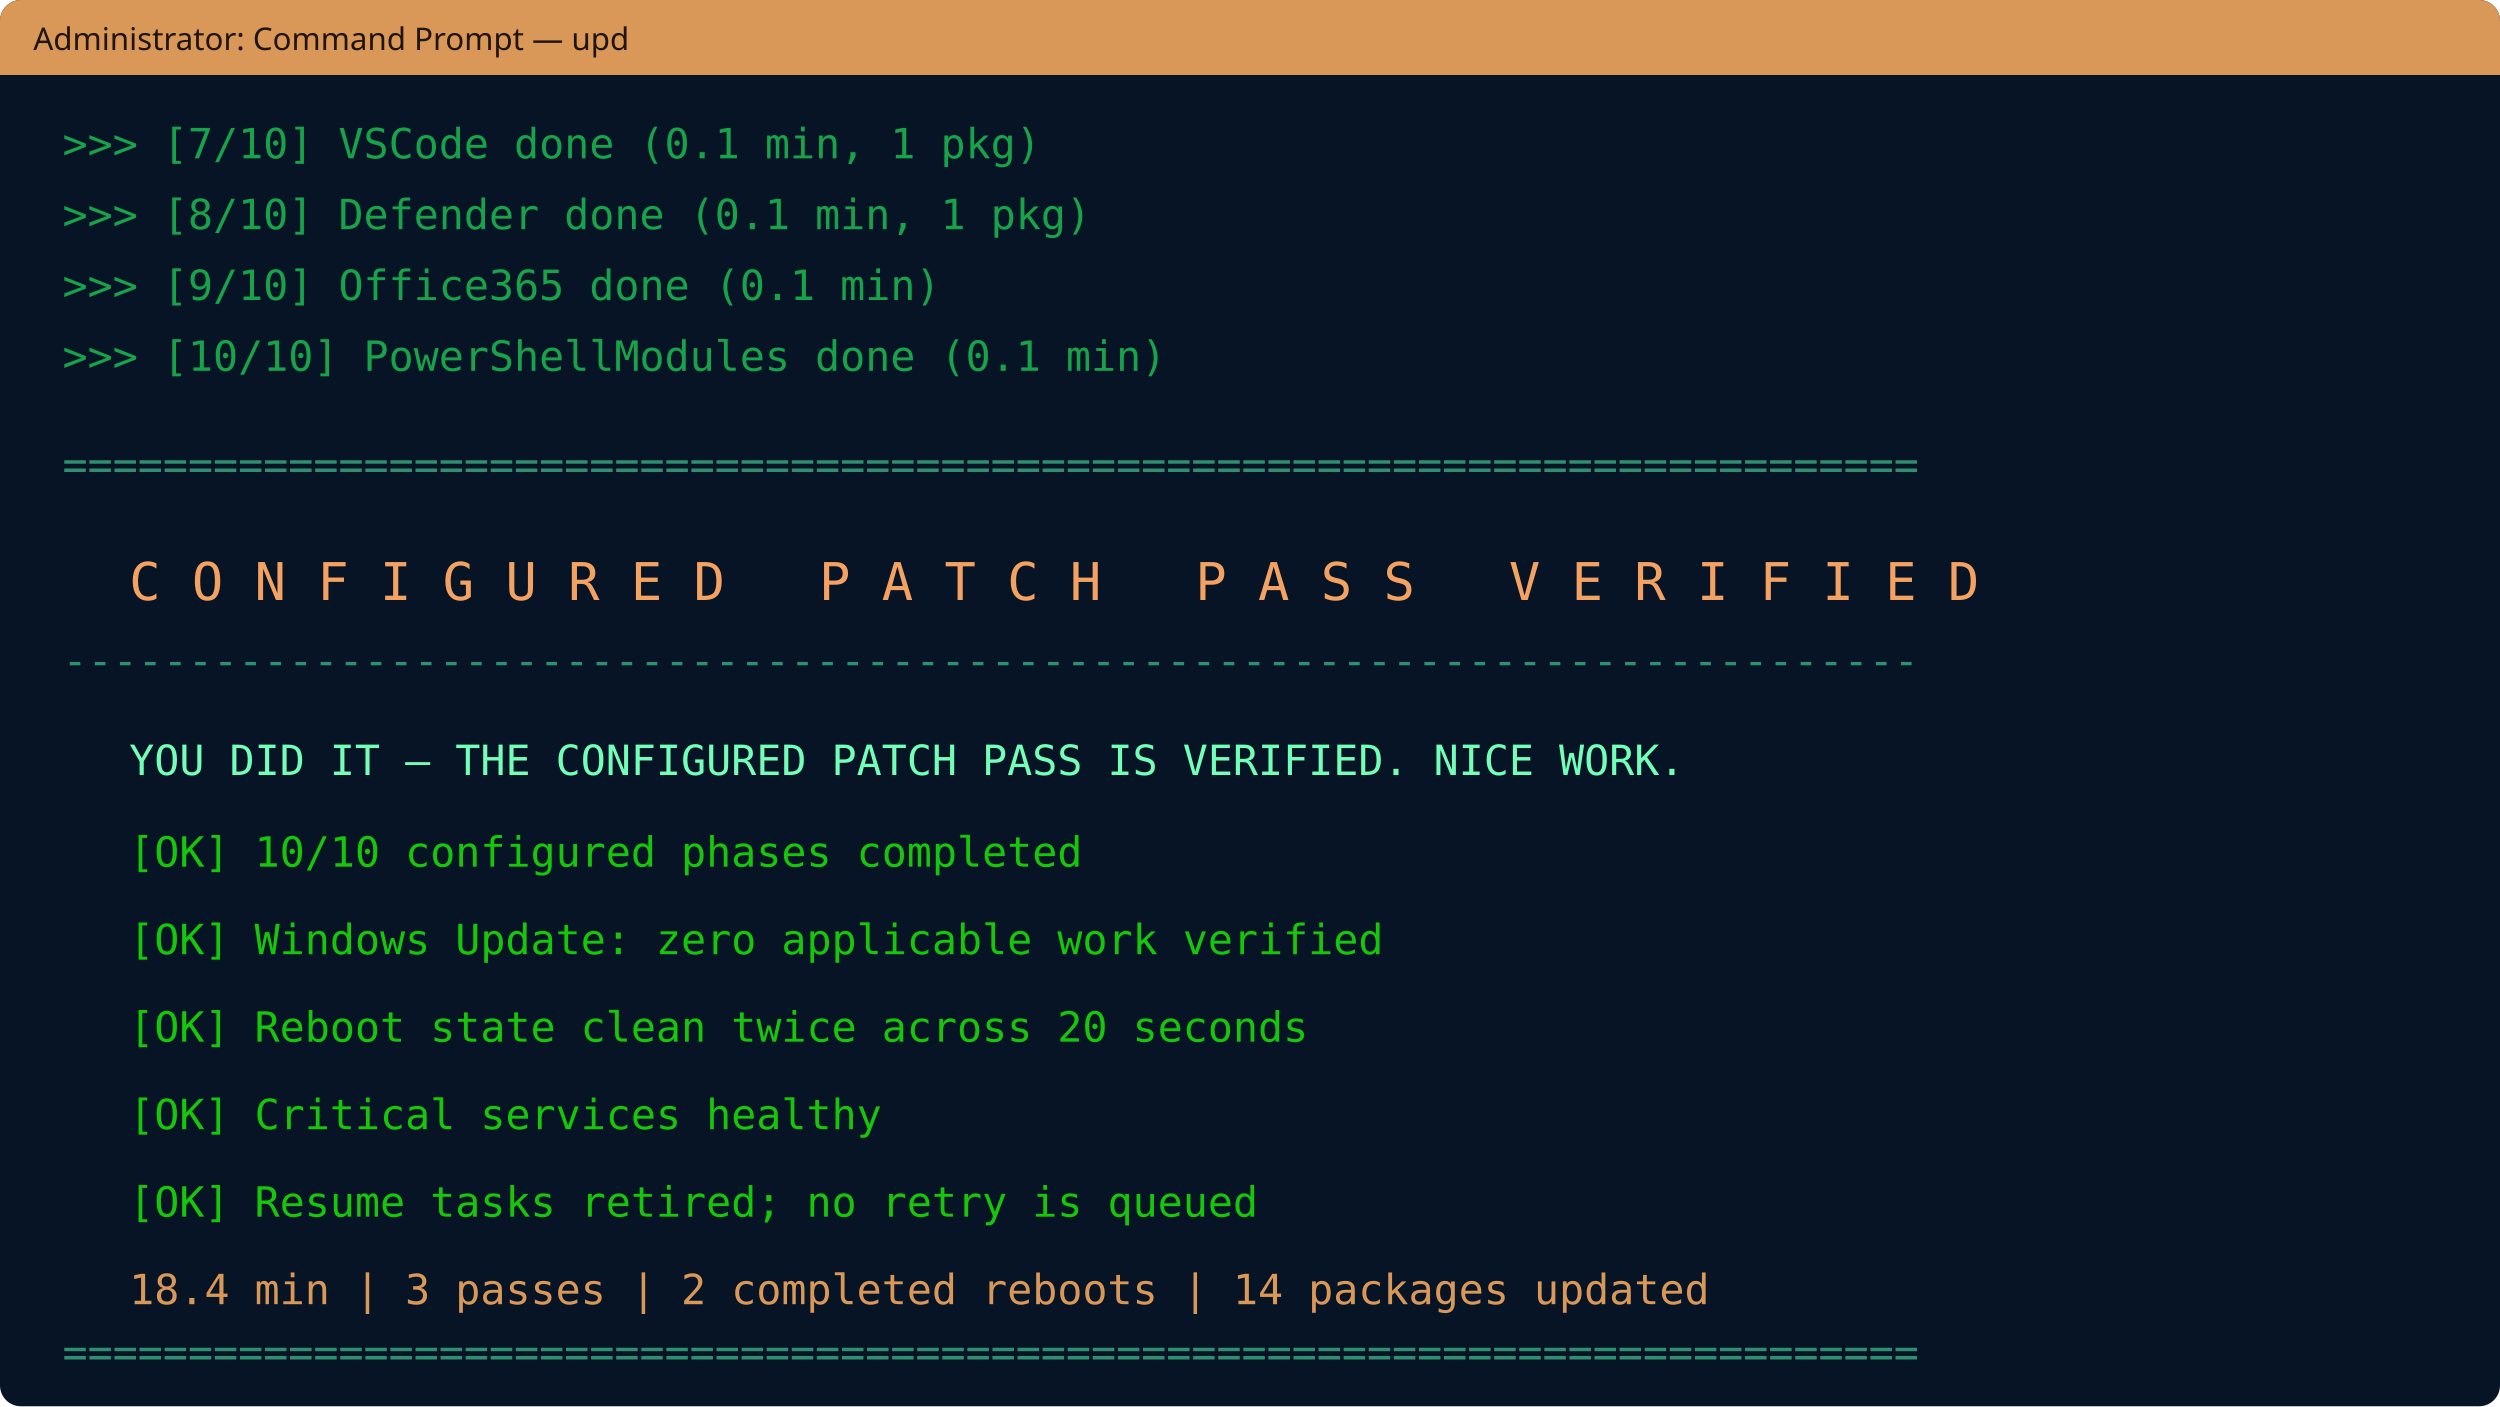
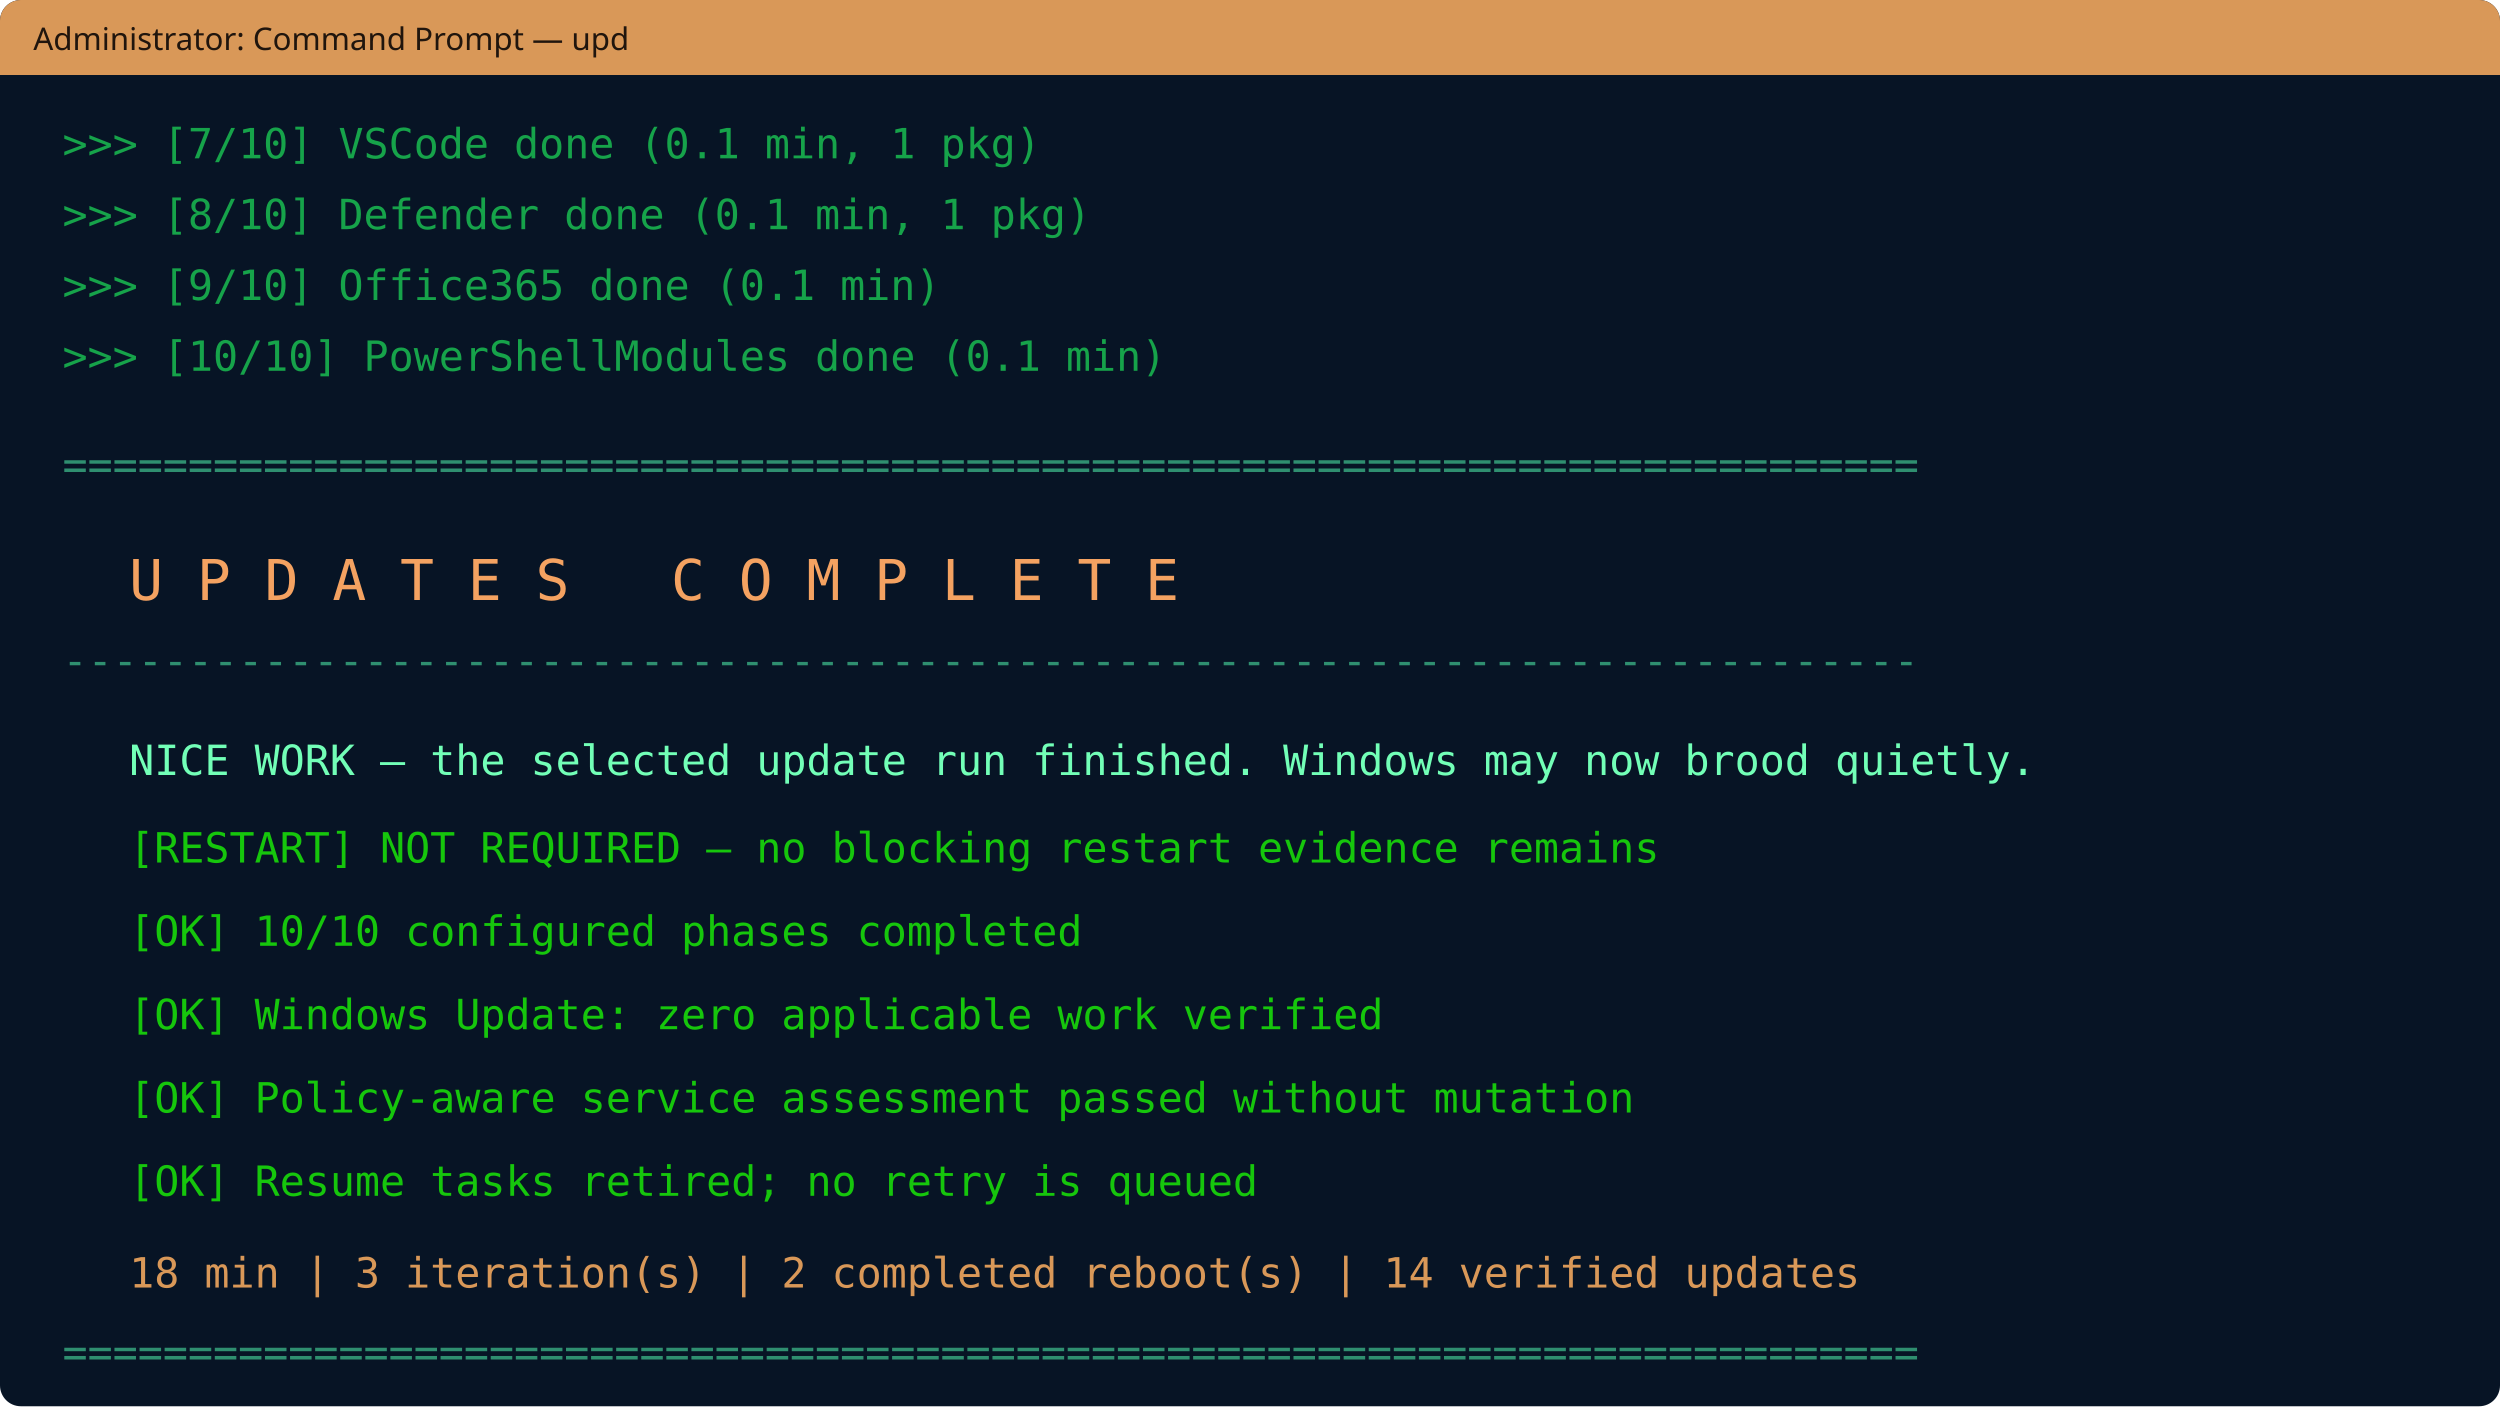
<svg xmlns="http://www.w3.org/2000/svg" width="1200" height="675" viewBox="0 0 1200 675">
  <rect width="1200" height="675" rx="10" fill="#071425" />
  <rect width="1200" height="36" rx="10" fill="#d99858" />
  <rect y="26" width="1200" height="10" fill="#d99858" />
  <text x="16" y="24" fill="#20150d" font-family="Segoe UI, sans-serif" font-size="15">Administrator: Command Prompt — upd</text>
  <g font-family="Cascadia Mono, Consolas, monospace" font-size="20">
    <text x="30" y="76" fill="#16a34a">&gt;&gt;&gt; [7/10] VSCode done (0.1 min, 1 pkg)</text>
    <text x="30" y="110" fill="#16a34a">&gt;&gt;&gt; [8/10] Defender done (0.1 min, 1 pkg)</text>
    <text x="30" y="144" fill="#16a34a">&gt;&gt;&gt; [9/10] Office365 done (0.1 min)</text>
    <text x="30" y="178" fill="#16a34a">&gt;&gt;&gt; [10/10] PowerShellModules done (0.1 min)</text>
    <text x="30" y="230" fill="#2f8f70">==========================================================================</text>
-     <text x="62" y="288" fill="#f4a261" font-size="25" xml:space="preserve">C O N F I G U R E D   P A T C H   P A S S   V E R I F I E D</text>
+     <text x="62" y="288" fill="#f4a261" font-size="27" xml:space="preserve">U P D A T E S   C O M P L E T E</text>
    <text x="30" y="324" fill="#2f8f70">--------------------------------------------------------------------------</text>
-     <text x="62" y="372" fill="#72ffb7">YOU DID IT — THE CONFIGURED PATCH PASS IS VERIFIED. NICE WORK.</text>
-     <text x="62" y="416" fill="#16c60c">[OK] 10/10 configured phases completed</text>
-     <text x="62" y="458" fill="#16c60c">[OK] Windows Update: zero applicable work verified</text>
-     <text x="62" y="500" fill="#16c60c">[OK] Reboot state clean twice across 20 seconds</text>
-     <text x="62" y="542" fill="#16c60c">[OK] Critical services healthy</text>
-     <text x="62" y="584" fill="#16c60c">[OK] Resume tasks retired; no retry is queued</text>
-     <text x="62" y="626" fill="#d99858">18.4 min  |  3 passes  |  2 completed reboots  |  14 packages updated</text>
+     <text x="62" y="372" fill="#72ffb7">NICE WORK — the selected update run finished. Windows may now brood quietly.</text>
+     <text x="62" y="414" fill="#16c60c">[RESTART] NOT REQUIRED — no blocking restart evidence remains</text>
+     <text x="62" y="454" fill="#16c60c">[OK] 10/10 configured phases completed</text>
+     <text x="62" y="494" fill="#16c60c">[OK] Windows Update: zero applicable work verified</text>
+     <text x="62" y="534" fill="#16c60c">[OK] Policy-aware service assessment passed without mutation</text>
+     <text x="62" y="574" fill="#16c60c">[OK] Resume tasks retired; no retry is queued</text>
+     <text x="62" y="618" fill="#d99858">18 min  |  3 iteration(s)  |  2 completed reboot(s)  |  14 verified updates</text>
    <text x="30" y="656" fill="#2f8f70">==========================================================================</text>
  </g>
</svg>
